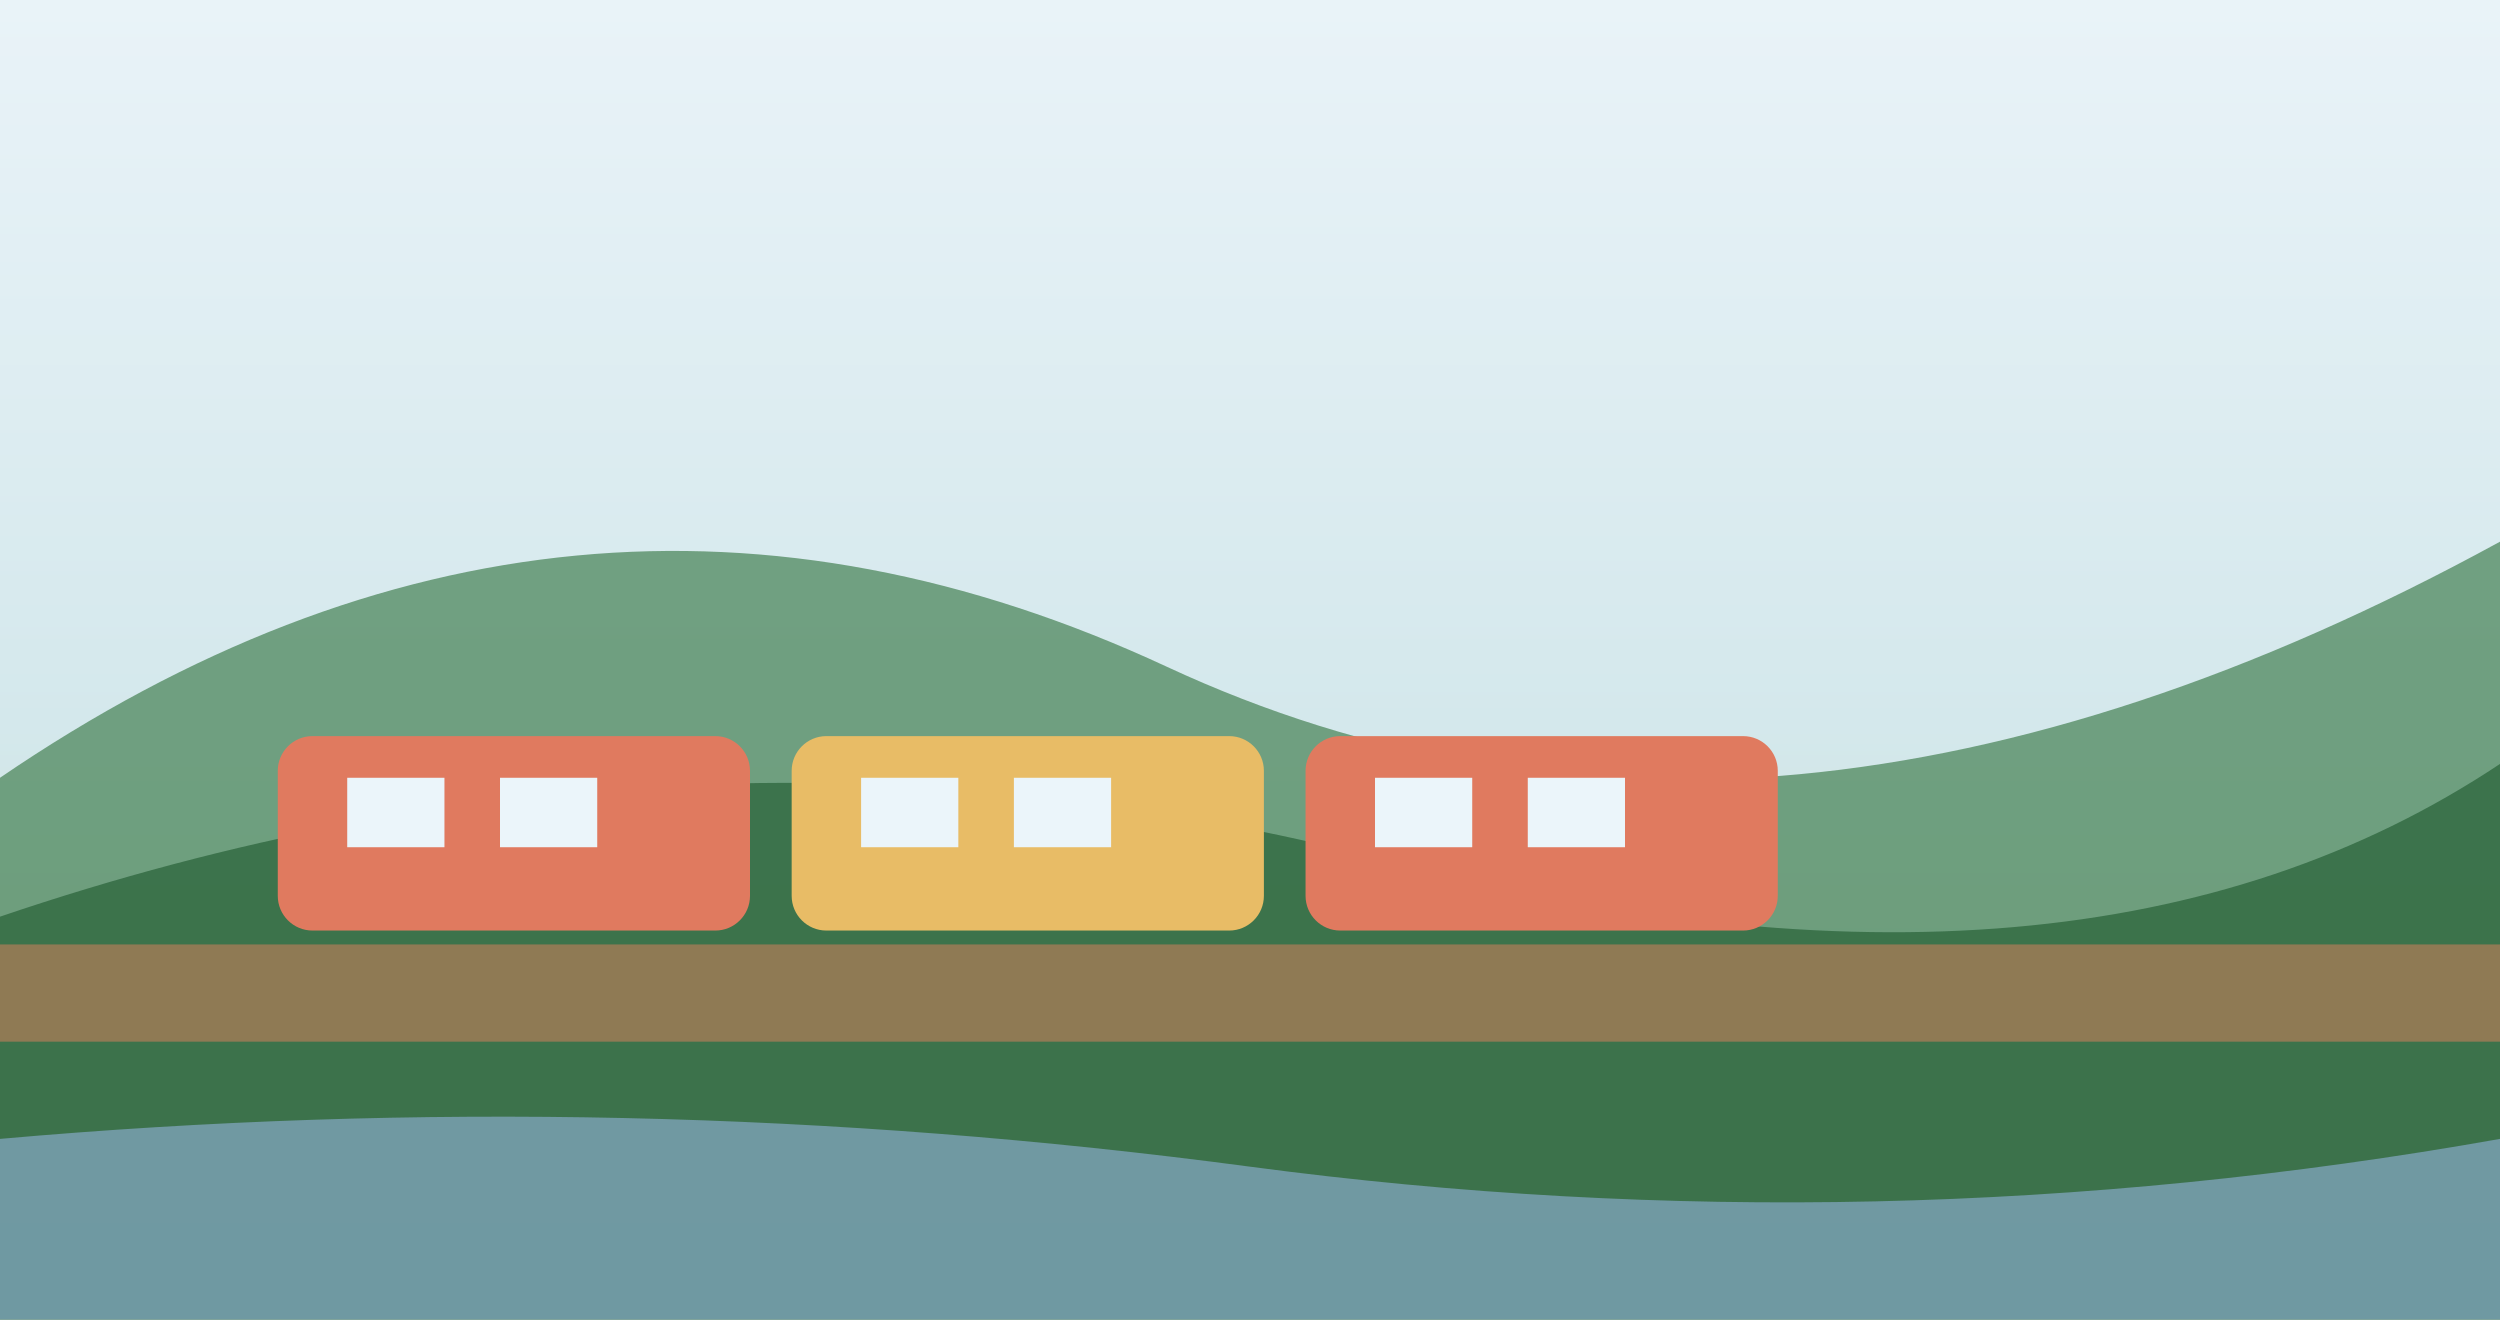
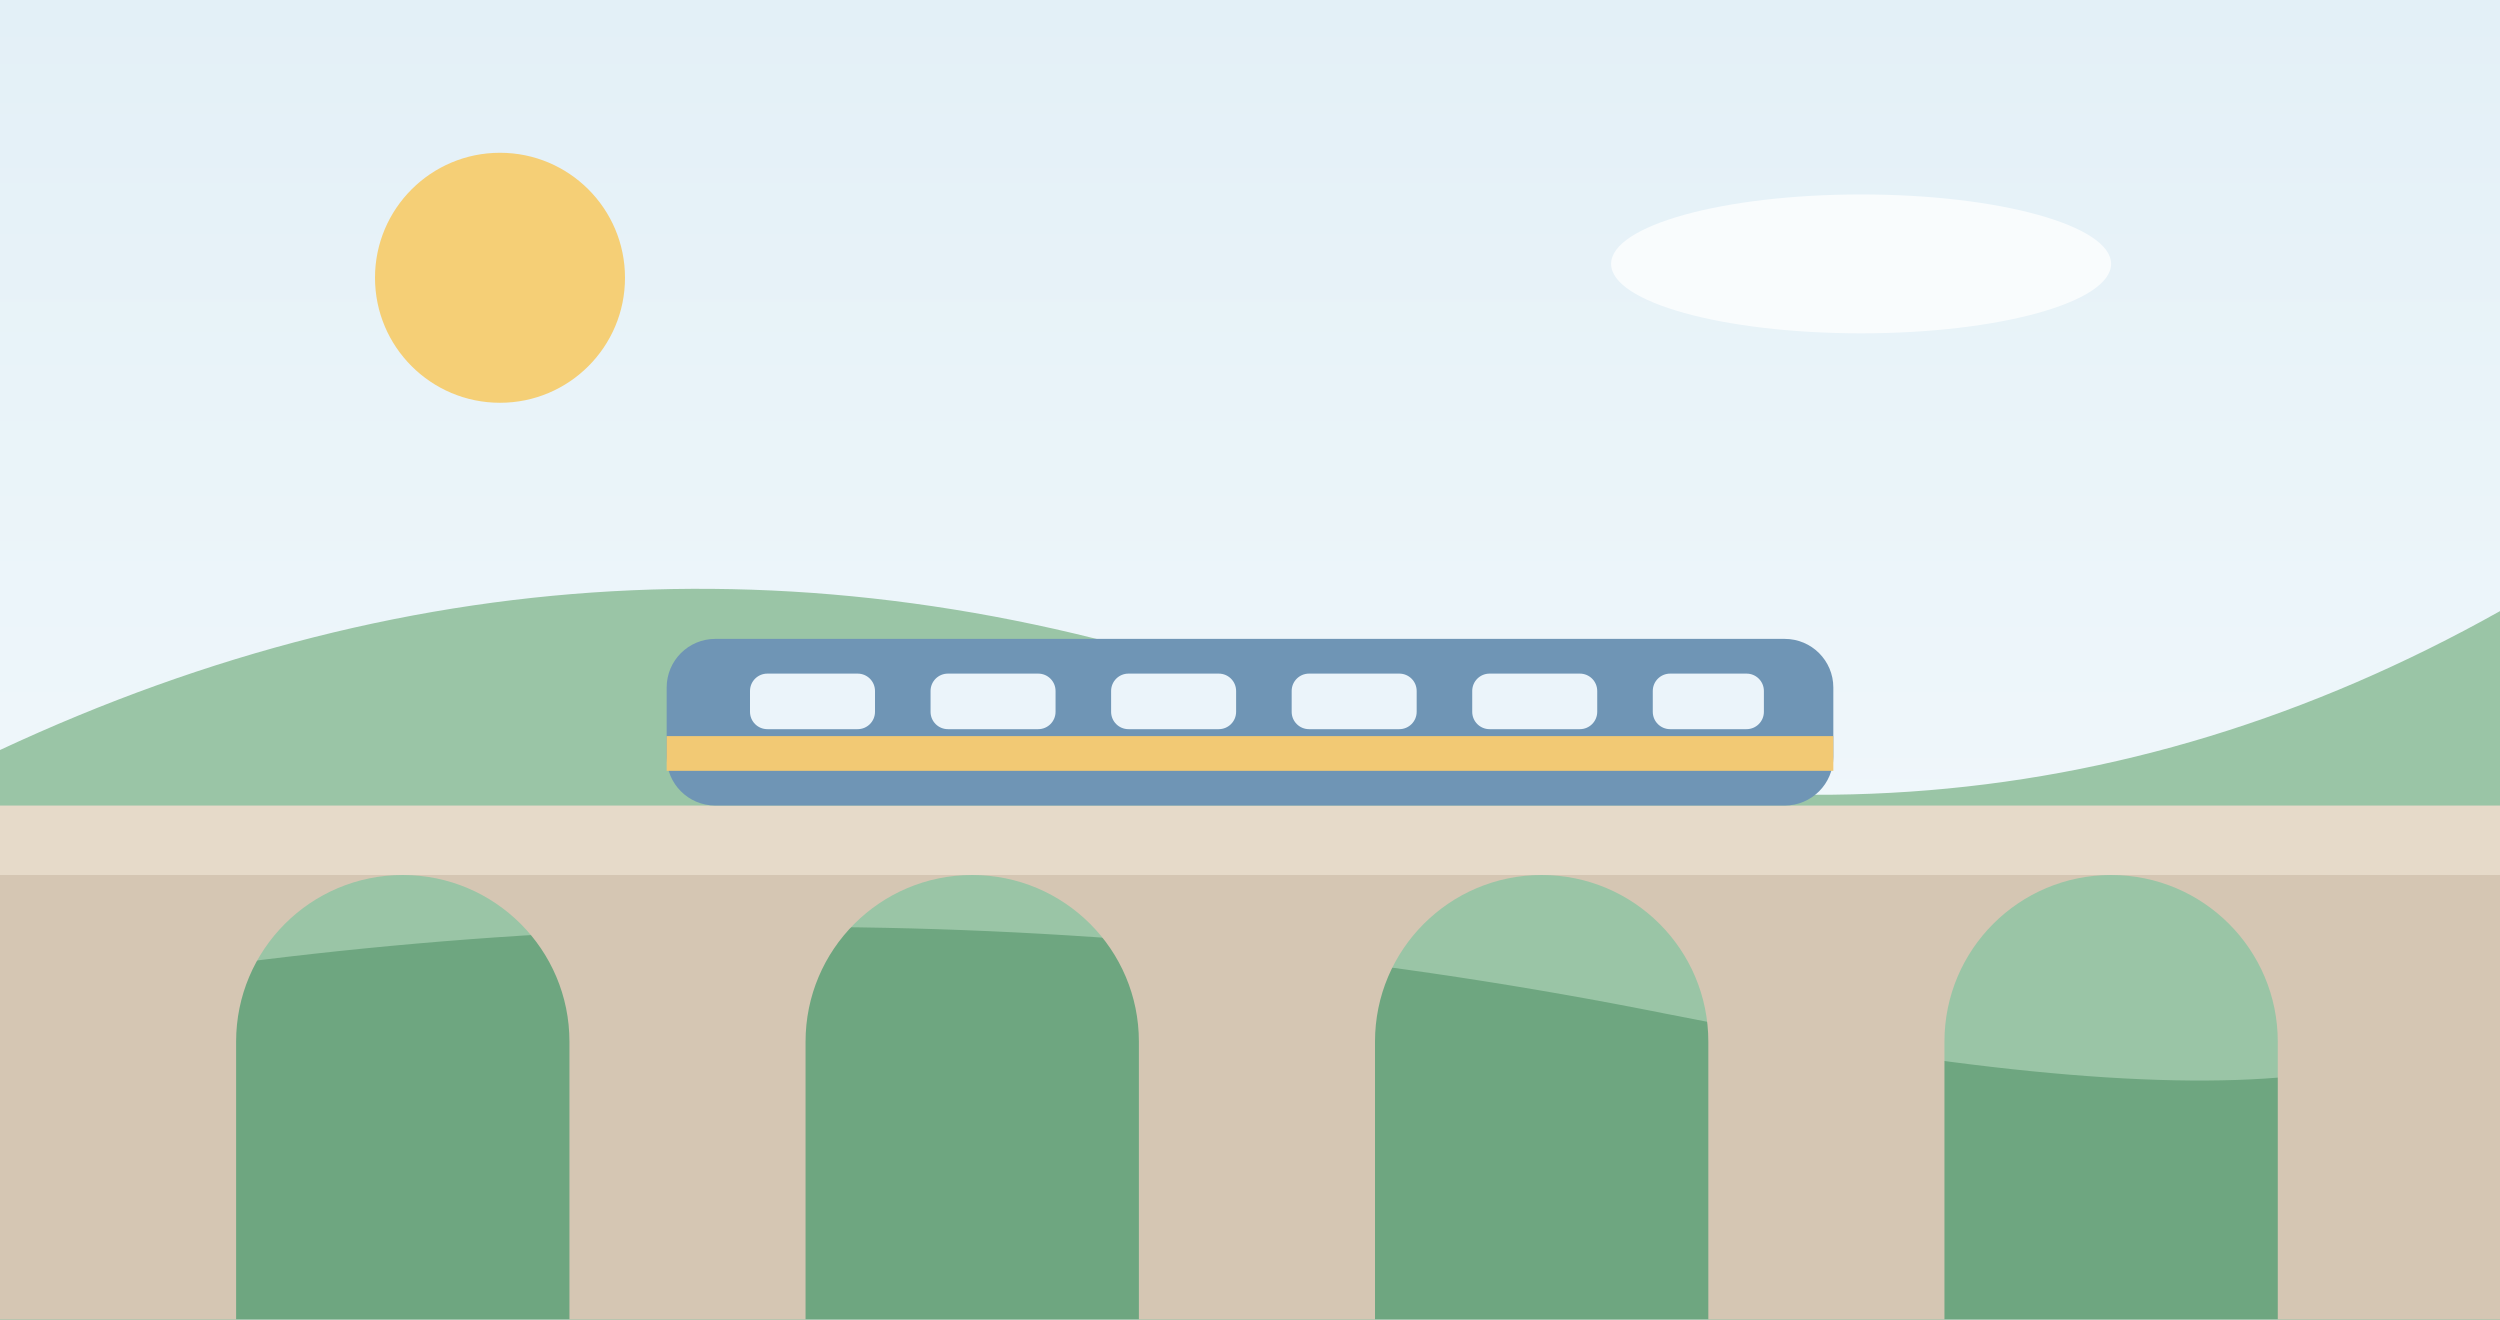
<svg xmlns="http://www.w3.org/2000/svg" viewBox="0 0 360 190">
  <defs>
-     <linearGradient id="sky-konkan" x1="0" y1="0" x2="0" y2="1">
-       <stop offset="0%" stop-color="#E9F3F8" />
-       <stop offset="55%" stop-color="#D4E8EC" />
-       <stop offset="100%" stop-color="#C4DEC9" />
+     <linearGradient id="pc-knk" x1="0" y1="0" x2="0" y2="1">
+       <stop offset="0%" stop-color="#E3F0F7" />
+       <stop offset="100%" stop-color="#F7FBFD" />
    </linearGradient>
  </defs>
-   <g>
-     <rect width="360" height="190" fill="url(#sky-konkan)" />
-     <g>
-       <path d="M0 112q82-56 168-16t192-18v112H0Z" fill="#4C865A" opacity="0.74" />
-       <path d="M0 132q100-34 200-8t160-14v80H0Z" fill="#2E663E" opacity="0.78" />
-       <rect x="0" y="136" width="360" height="14" fill="#9E7B56" opacity="0.85" />
-       <path d="M40 150v40m60-40v40m60-40v40m60-40v40m60-40v40" opacity="0.65" />
-       <path d="M0 164q90-8 180 4t180-4v26H0Z" fill="#84A7C4" opacity="0.72" />
-     </g>
-     <g stroke-linejoin="round">
-       <rect x="40" y="106" width="68" height="28" rx="5" fill="#E07A5F" />
-       <rect x="114" y="106" width="68" height="28" rx="5" fill="#E8BC66" />
-       <rect x="188" y="106" width="68" height="28" rx="5" fill="#E07A5F" />
-       <g fill="#EBF5FA" stroke="none">
-         <rect x="50" y="112" width="14" height="10" />
-         <rect x="72" y="112" width="14" height="10" />
-         <rect x="124" y="112" width="14" height="10" />
-         <rect x="146" y="112" width="14" height="10" />
-         <rect x="198" y="112" width="14" height="10" />
-         <rect x="220" y="112" width="14" height="10" />
-       </g>
-     </g>
-   </g>
+   <rect width="360" height="190" fill="url(#pc-knk)" />
+   <circle cx="72" cy="40" r="18" fill="#F5CF76" />
+   <ellipse cx="268" cy="38" rx="36" ry="10" fill="#FFFFFF" opacity="0.75" />
+   <path d="M0 108Q90 66 184 100T360 88V190H0Z" fill="#9AC5A6" />
+   <path d="M0 144Q120 122 240 146T360 134V190H0Z" fill="#6EA680" />
+   <rect x="0" y="116" width="360" height="10" fill="#E6DAC9" />
+   <path d="M0 126h360v64H0V126Zm34 64v-40a24 24 0 0 1 48 0v40Zm82 0v-40a24 24 0 0 1 48 0v40Zm82 0v-40a24 24 0 0 1 48 0v40Zm82 0v-40a24 24 0 0 1 48 0v40Z" fill="#D5C6B3" fill-rule="evenodd" />
+   <rect x="96" y="92" width="168" height="24" rx="7" fill="#6F95B5" />
+   <rect x="96" y="106" width="168" height="5" fill="#F2C974" />
+   <rect x="108" y="97" width="18" height="8" rx="2.5" fill="#EBF4FA" />
+   <rect x="134" y="97" width="18" height="8" rx="2.5" fill="#EBF4FA" />
+   <rect x="160" y="97" width="18" height="8" rx="2.5" fill="#EBF4FA" />
+   <rect x="186" y="97" width="18" height="8" rx="2.5" fill="#EBF4FA" />
+   <rect x="212" y="97" width="18" height="8" rx="2.5" fill="#EBF4FA" />
+   <rect x="238" y="97" width="16" height="8" rx="2.5" fill="#EBF4FA" />
</svg>
